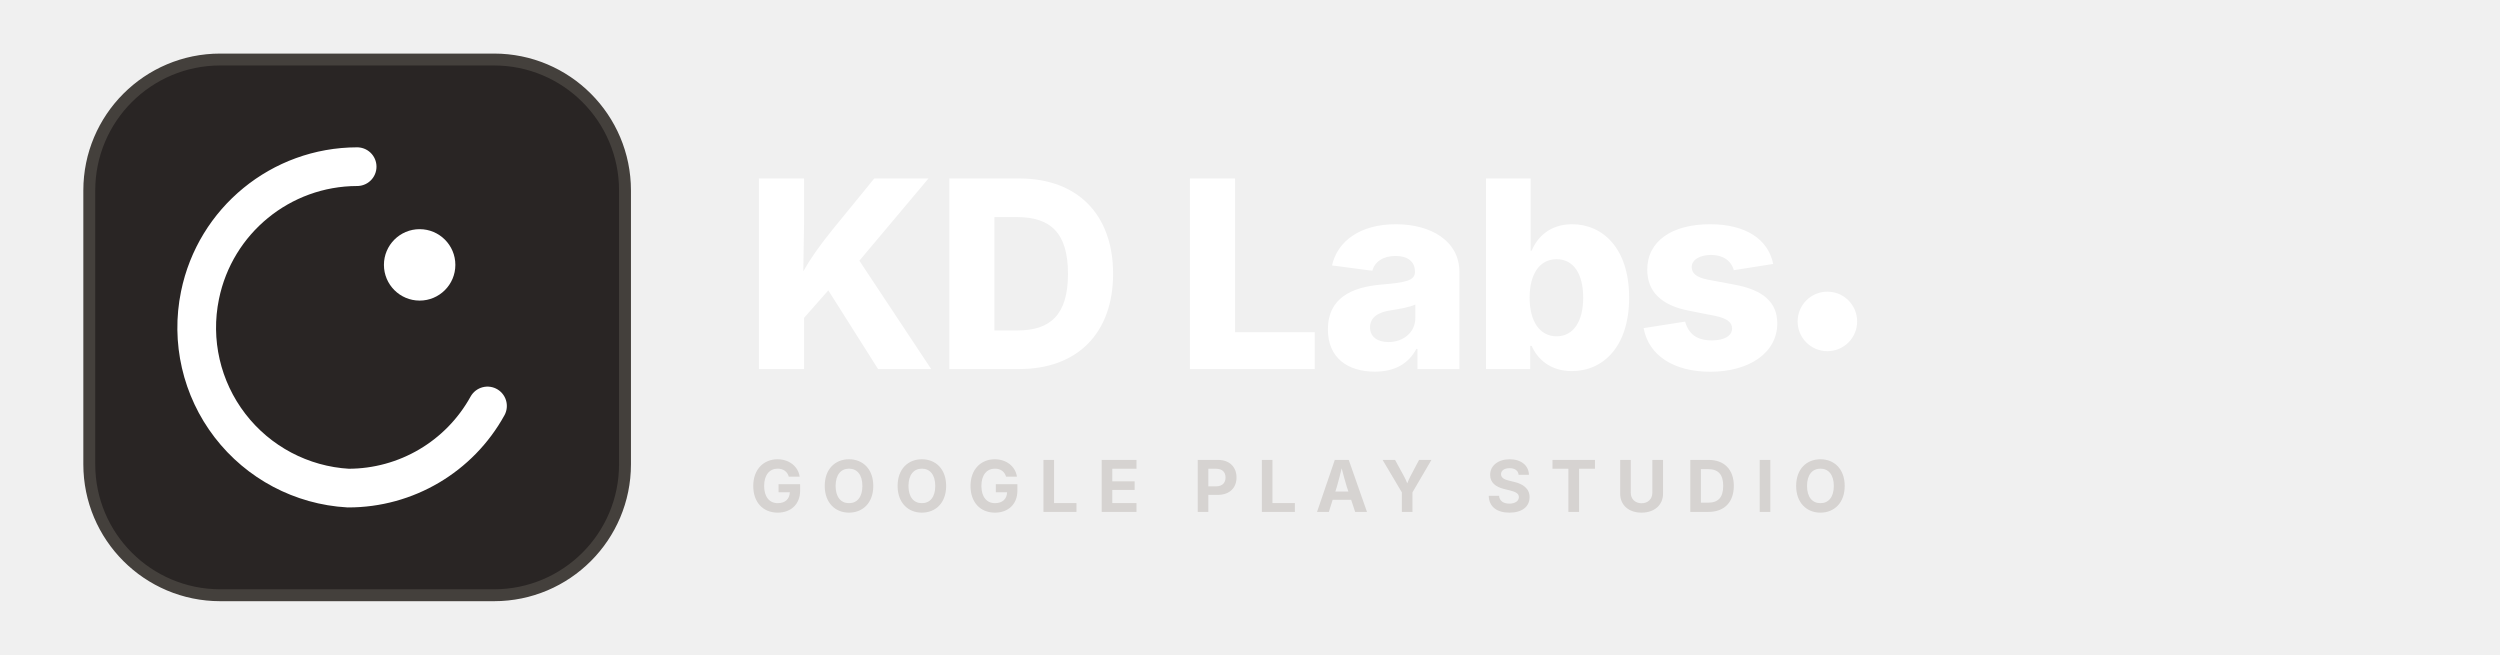
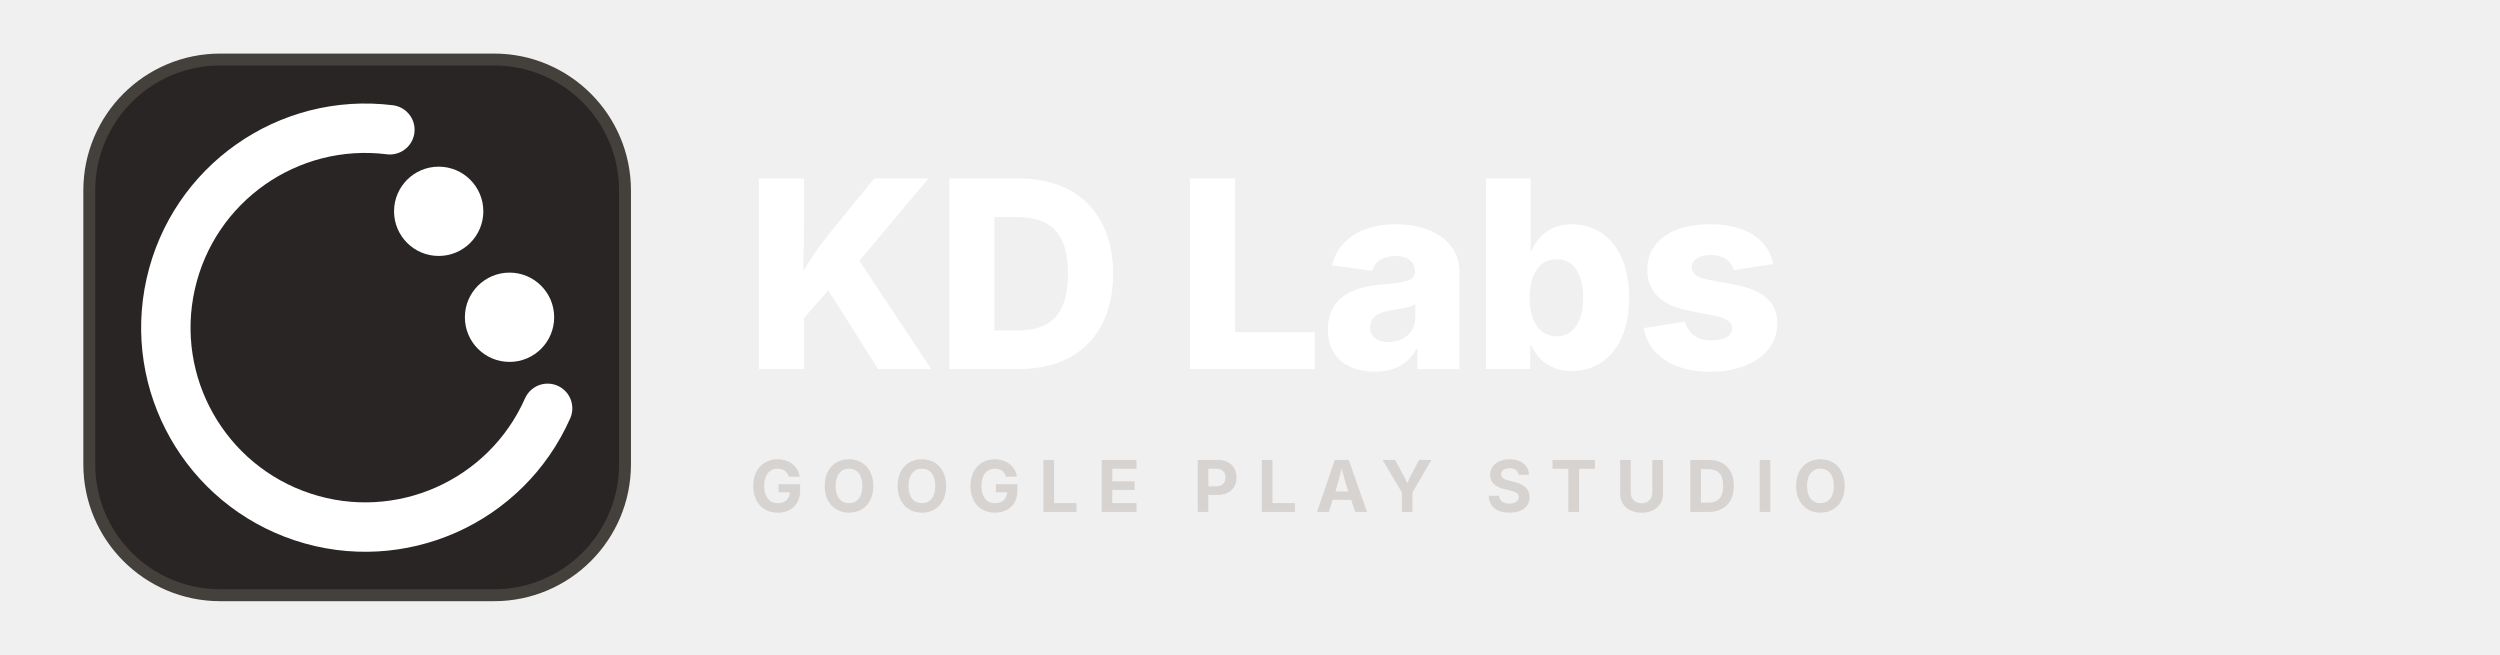
<svg xmlns="http://www.w3.org/2000/svg" viewBox="0 0 420 110" fill="none">
  <g transform="translate(15, 10)">
    <rect width="90" height="90" rx="22" fill="#292524" stroke="#44403C" stroke-width="2" />
-     <path d="M45 18a27 27 0 0 0-26.4 21.6A27 27 0 0 0 43.5 72a26.7 26.7 0 0 0 23.4-13.8" stroke="#FFFFFF" stroke-width="6.5" stroke-linecap="round" />
-     <circle cx="55.5" cy="34.5" r="6" fill="#FFFFFF" />
+     <path d="M 50.5 11.8 A 33.5 33.5 0 1 0 77.0 58.6" stroke="#FFFFFF" stroke-width="8.3" stroke-linecap="round" />
+     <circle cx="58.7" cy="25.5" r="7.5" fill="#FFFFFF" />
+     <circle cx="70.6" cy="43.3" r="7.5" fill="#FFFFFF" />
  </g>
  <text x="125" y="62" font-family="'Plus Jakarta Sans', system-ui, -apple-system, sans-serif" font-size="44" font-weight="800" fill="#FFFFFF" letter-spacing="-0.5">KD Labs</text>
-   <circle cx="307" cy="54" r="5" fill="#FFFFFF" />
  <text x="126" y="86" font-family="'Plus Jakarta Sans', system-ui, -apple-system, sans-serif" font-size="12" font-weight="700" fill="#D6D3D1" letter-spacing="3">GOOGLE PLAY STUDIO</text>
</svg>
